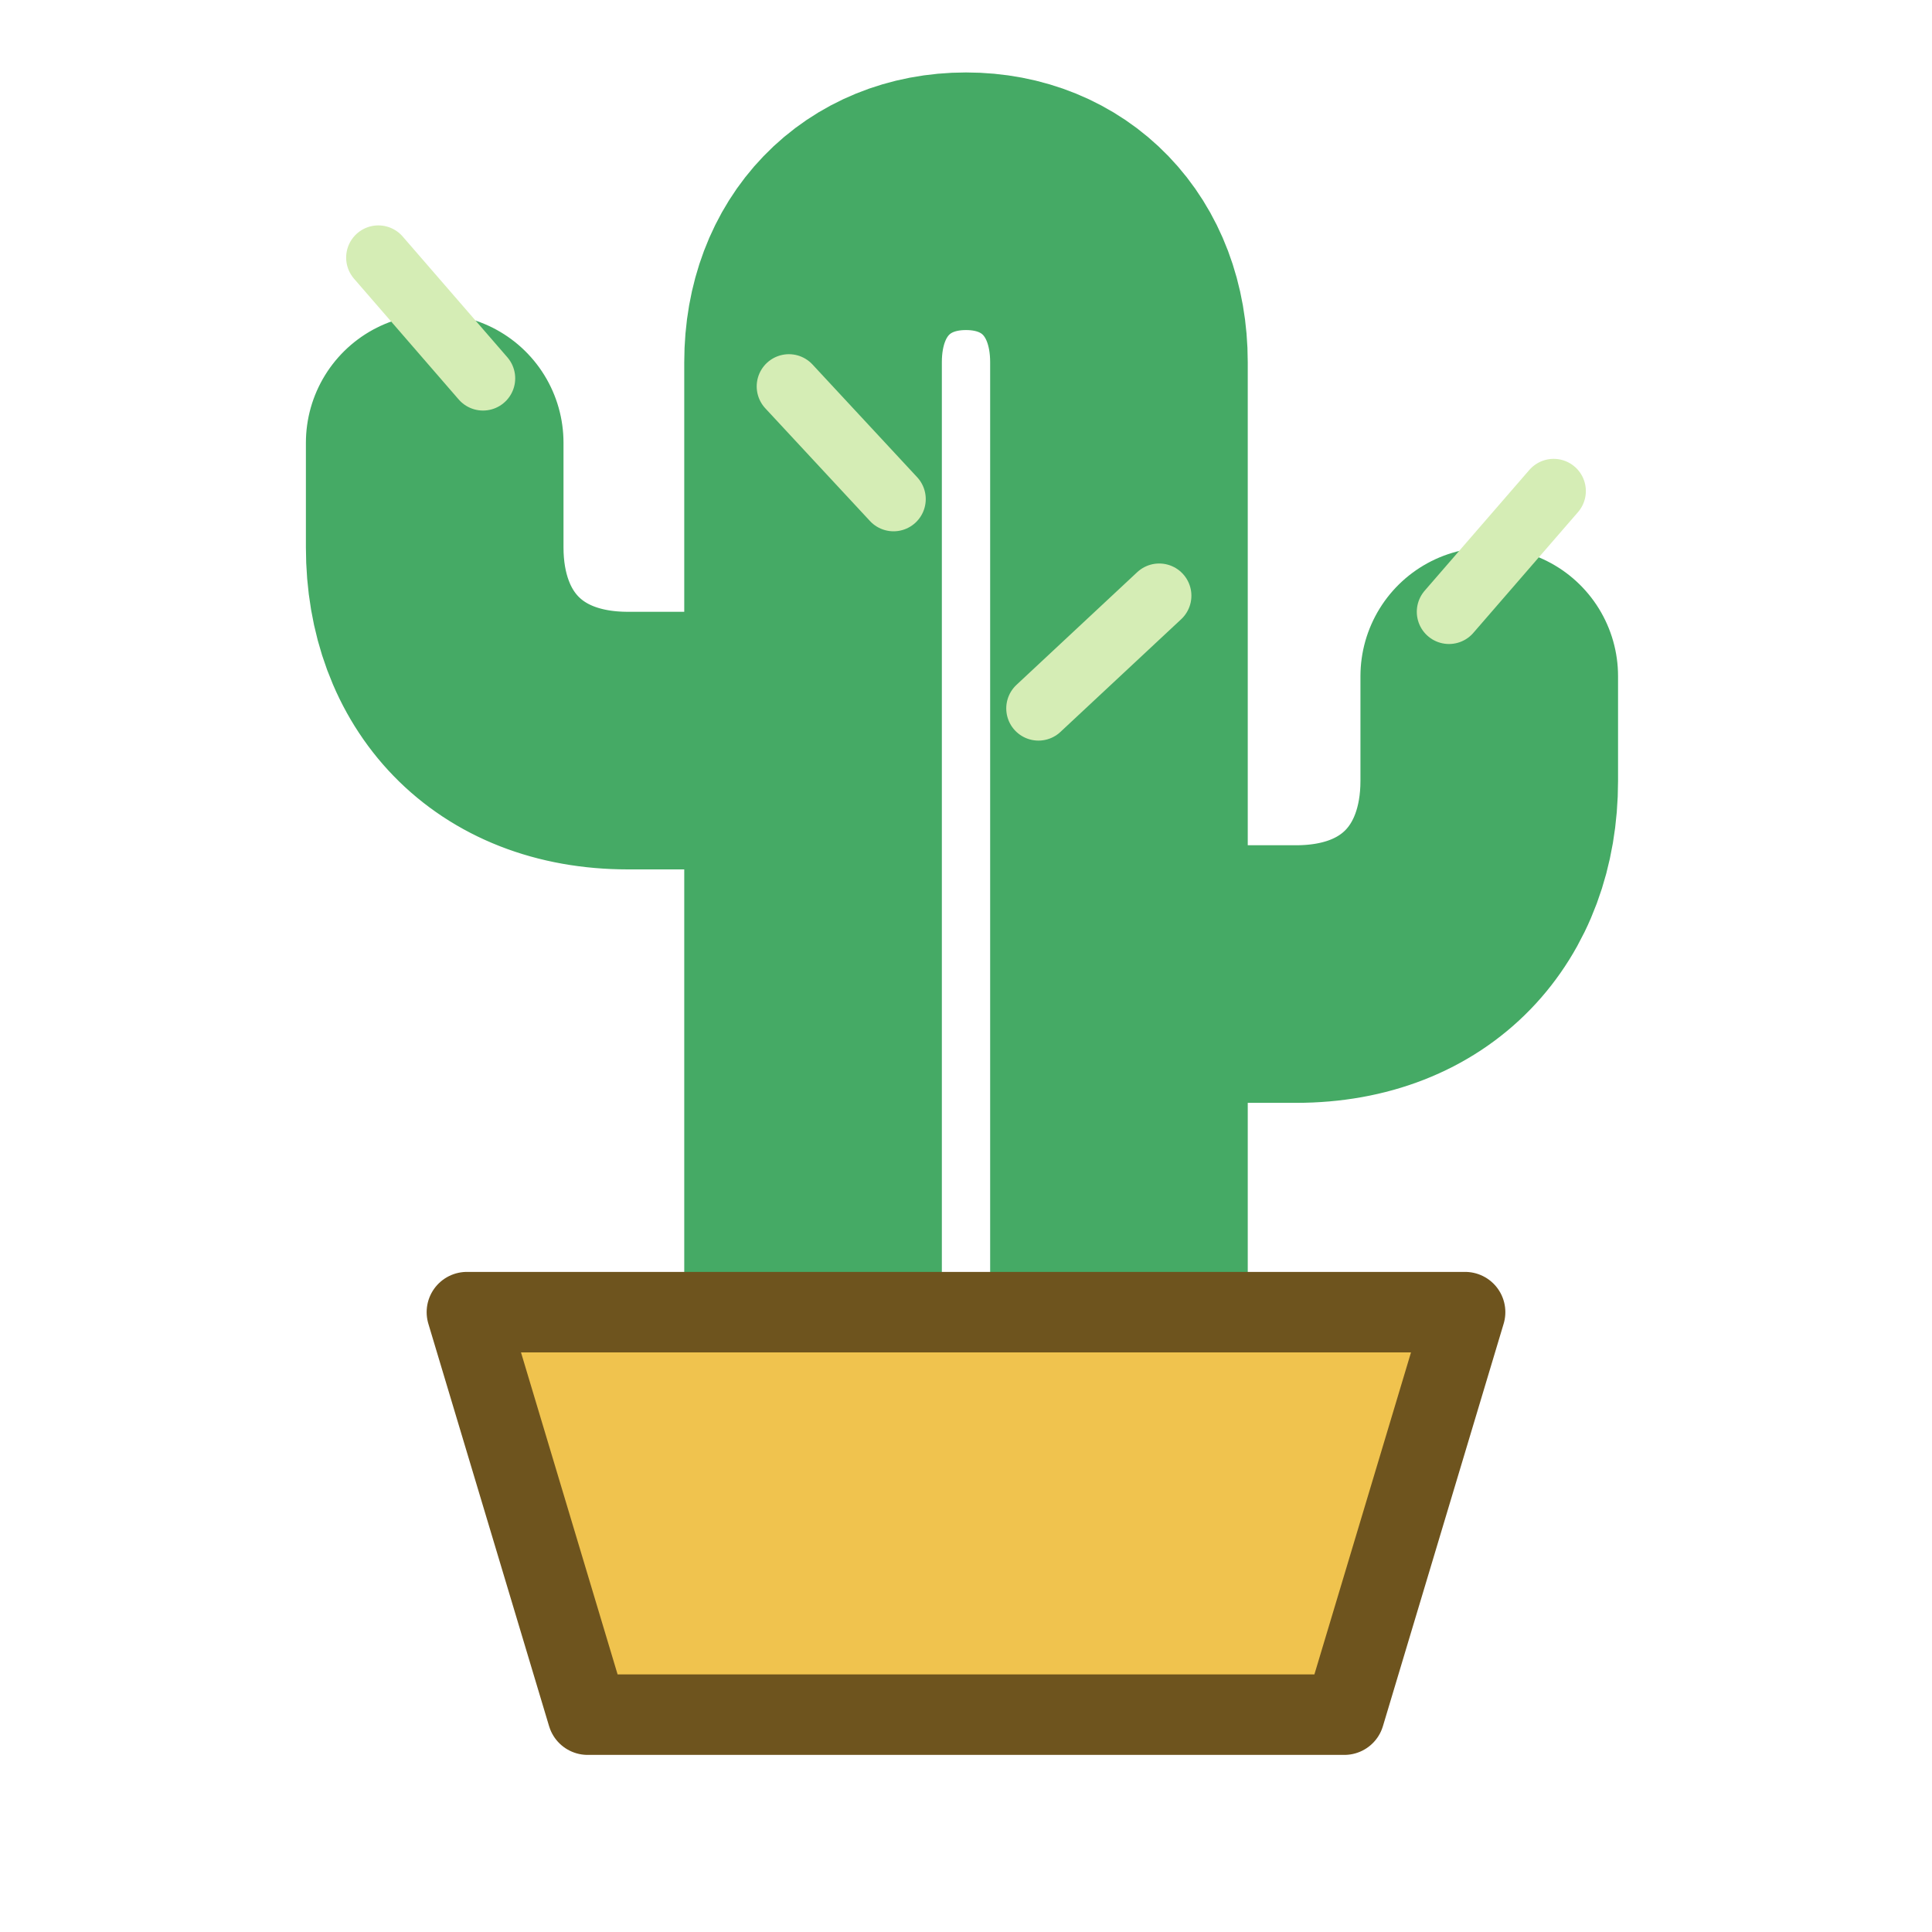
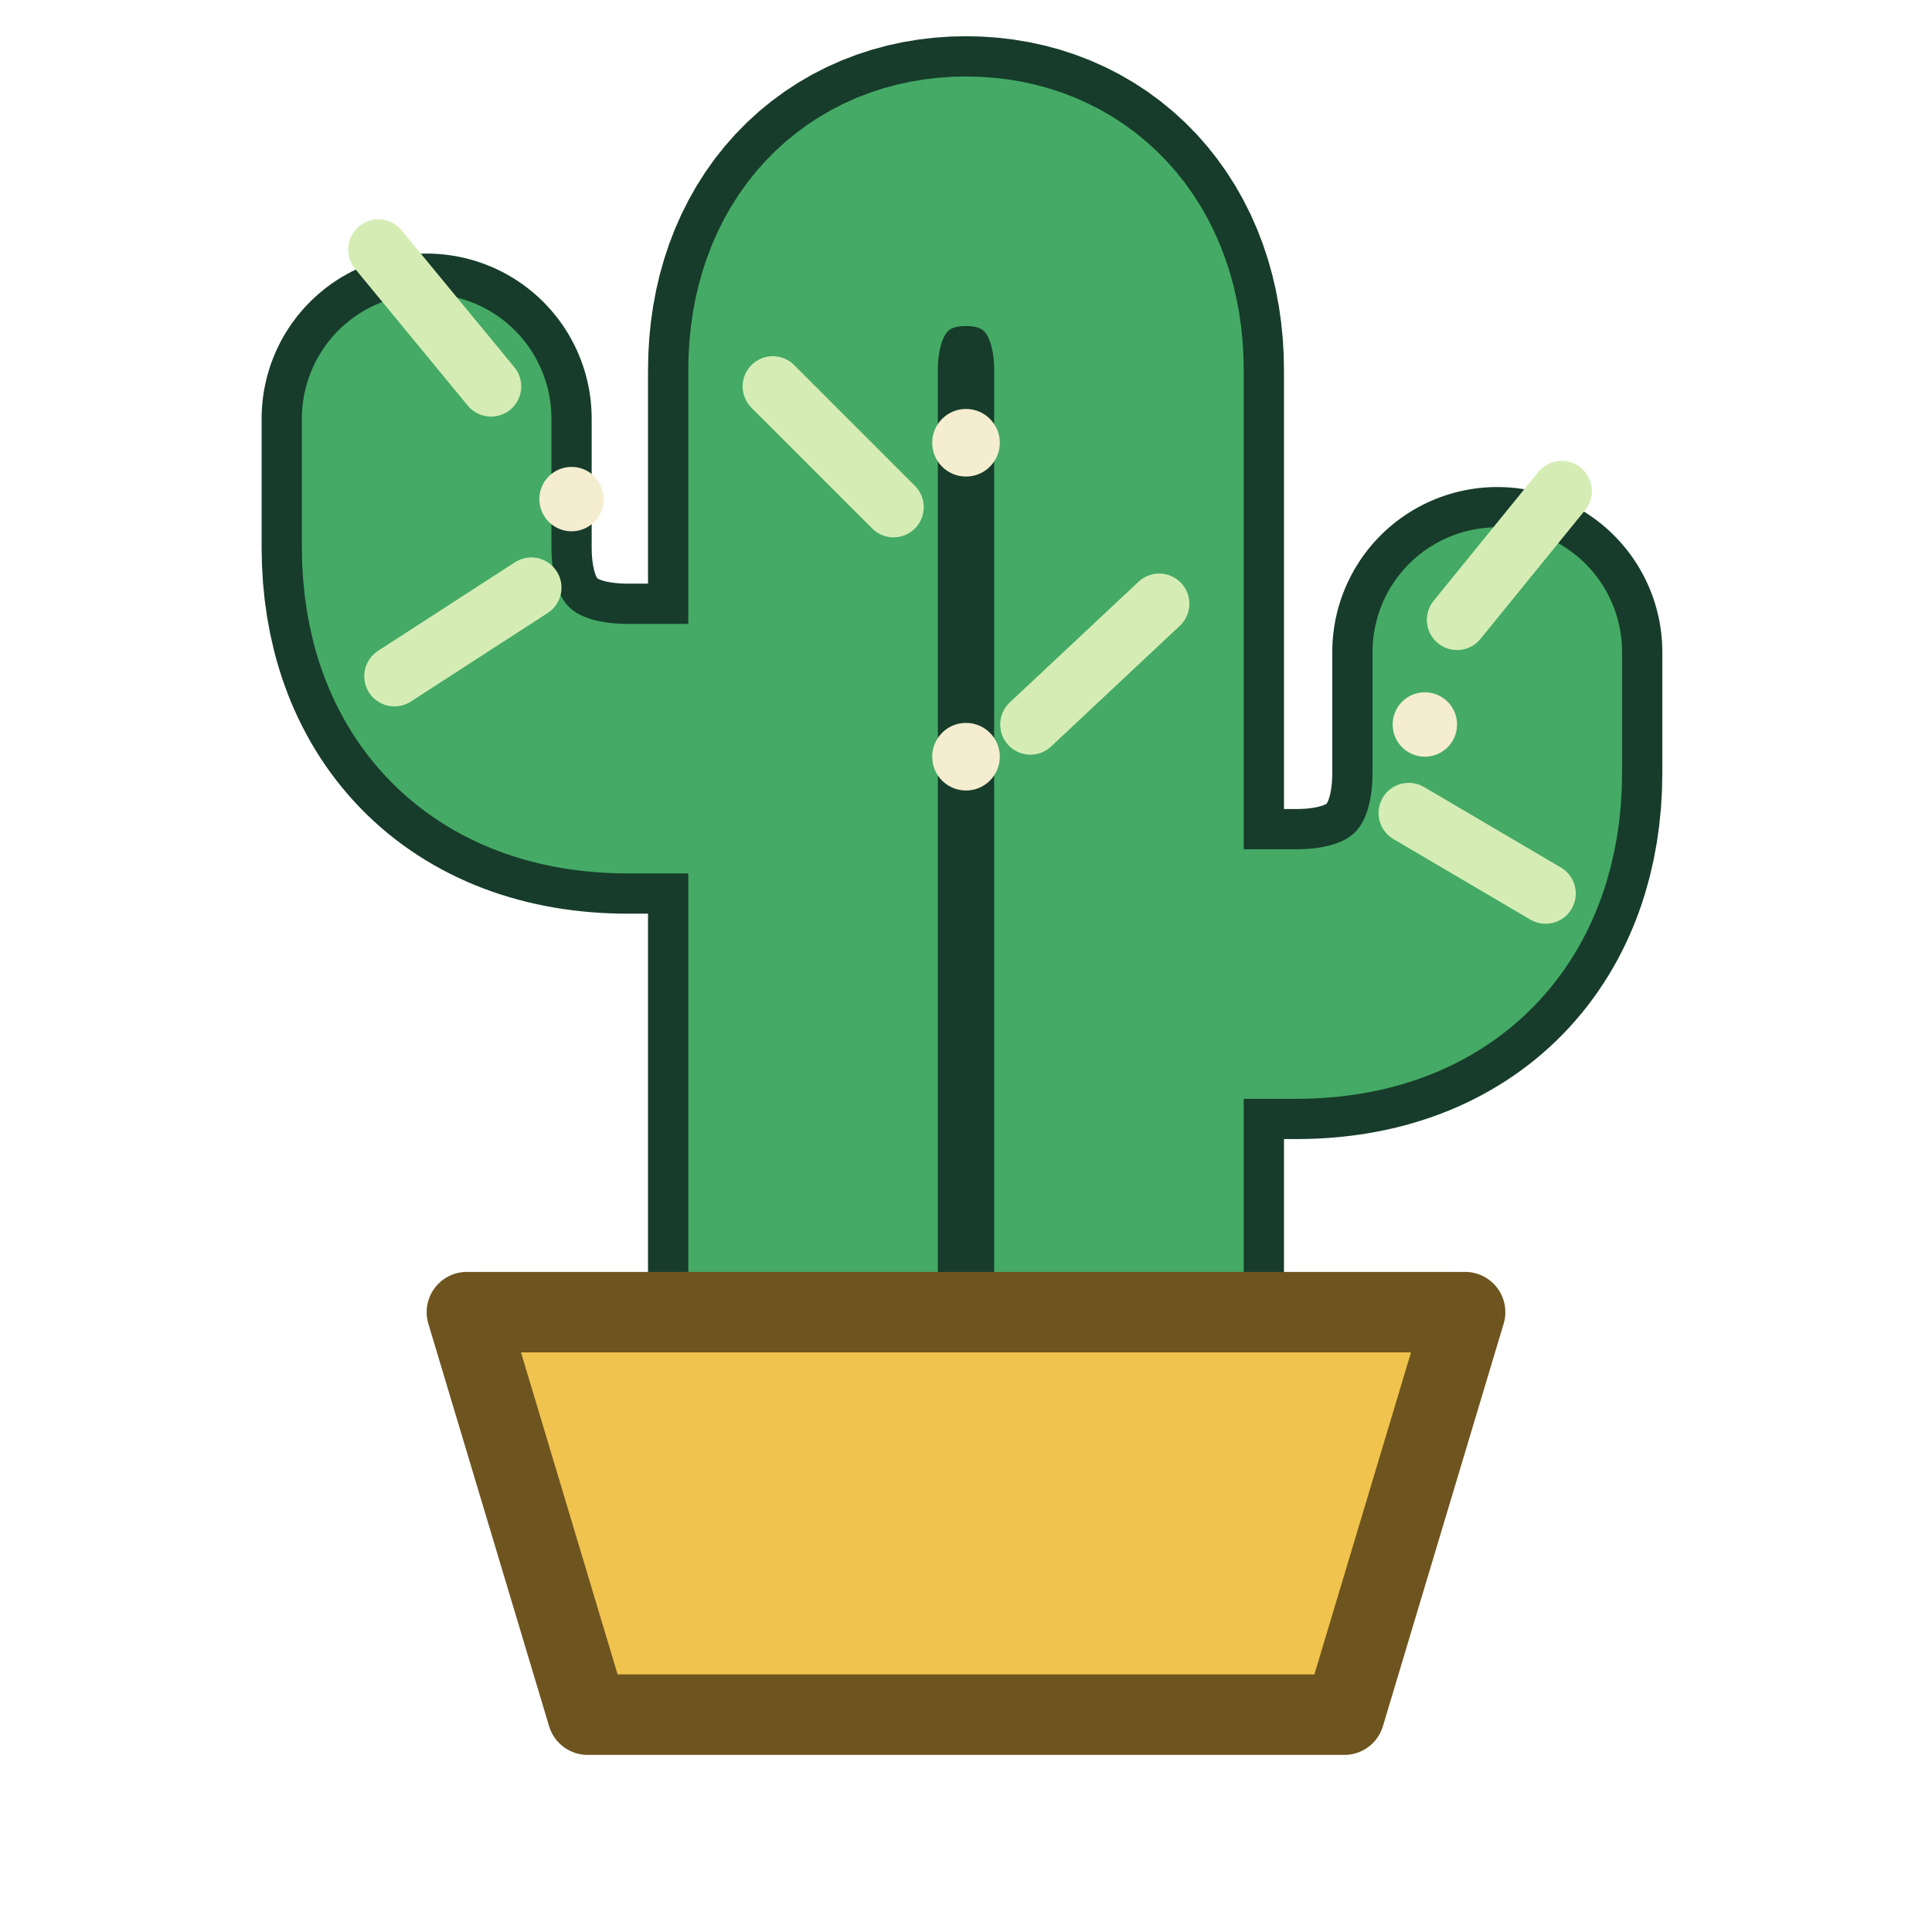
<svg xmlns="http://www.w3.org/2000/svg" viewBox="0 0 24 24" role="img" aria-labelledby="title">
-   <path d="M10.1 17V4.5c0-1.2.8-2 1.9-2s1.9.8 1.9 2V17M10 9.2H7.8c-1.5 0-2.4-1-2.4-2.4V5.5m8.5 6.6h2.2c1.5 0 2.4-1 2.4-2.4V8.4" fill="none" stroke="#45aa65" stroke-linecap="round" stroke-linejoin="round" stroke-width="3.2" />
-   <path d="m6 4.7-1.3-1.5M18 7.6l1.3-1.5M11.1 6.2l-1.3-1.4m3.1 4 1.5-1.4" stroke="#d5edb5" stroke-linecap="round" stroke-width=".8" />
+   <path d="M10.1 17V4.6c0-1.3.8-2.1 1.9-2.1s1.9.8 1.9 2.1V17M10 9.3H7.8c-1.6 0-2.5-1-2.5-2.5V5.2m8.6 6.9h2.2c1.6 0 2.5-1 2.5-2.5V8.1" fill="none" stroke="#173c2b" stroke-linecap="round" stroke-linejoin="round" stroke-width="4.1" />
+   <path d="M10.1 17V4.6c0-1.3.8-2.1 1.9-2.1s1.9.8 1.9 2.1V17M10 9.3H7.8c-1.6 0-2.5-1-2.5-2.5V5.2m8.6 6.9h2.2c1.6 0 2.5-1 2.5-2.5V8.1" fill="none" stroke="#45aa65" stroke-linecap="round" stroke-linejoin="round" stroke-width="3.1" />
+   <g fill="#f4edcf">
+     <circle cx="12" cy="5.5" r=".42" />
+     <circle cx="12" cy="9.4" r=".42" />
+     <circle cx="7.1" cy="6.2" r=".4" />
+     <circle cx="17.7" cy="9" r=".4" />
+   </g>
+   <path d="m6.1 4.8-1.4-1.7m1.9 4.2-1.7 1.1m6.2-2.1-1.5-1.5m3.2 4.2 1.6-1.5m3.7.2 1.3-1.6m-1.9 4 1.7 1" fill="none" stroke="#d5edb5" stroke-linecap="round" stroke-width=".75" />
  <path d="M5.8 16.3h12.4l-1.5 5H7.3z" fill="#f0c34e" stroke="#6e541e" stroke-linejoin="round" stroke-width="1" />
</svg>
